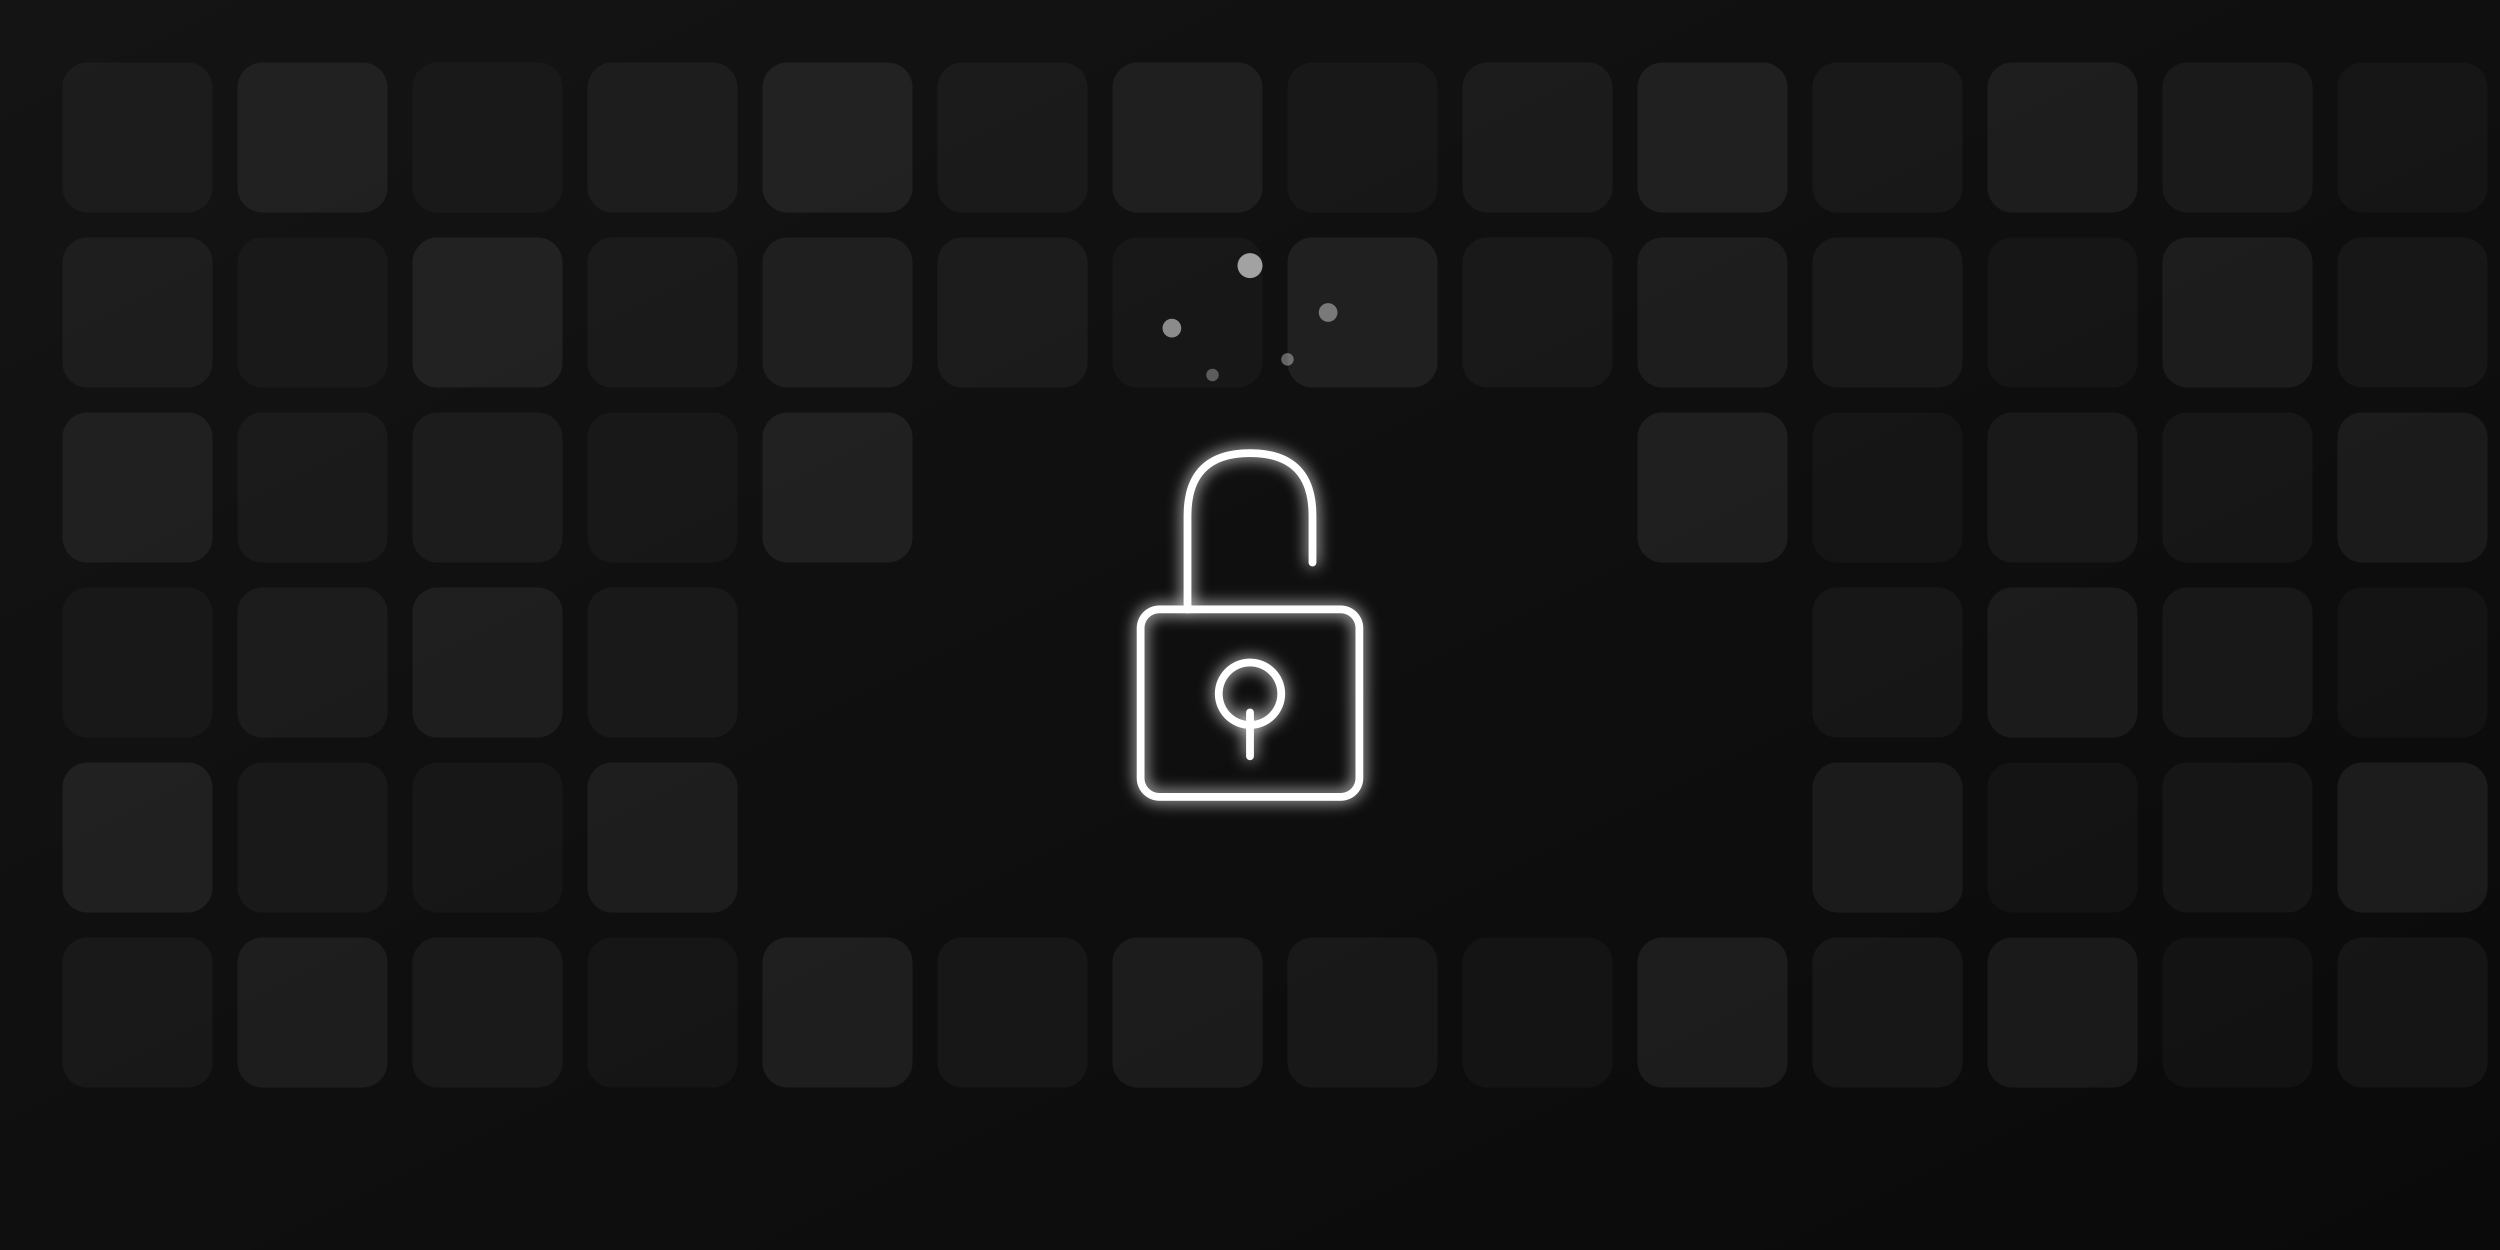
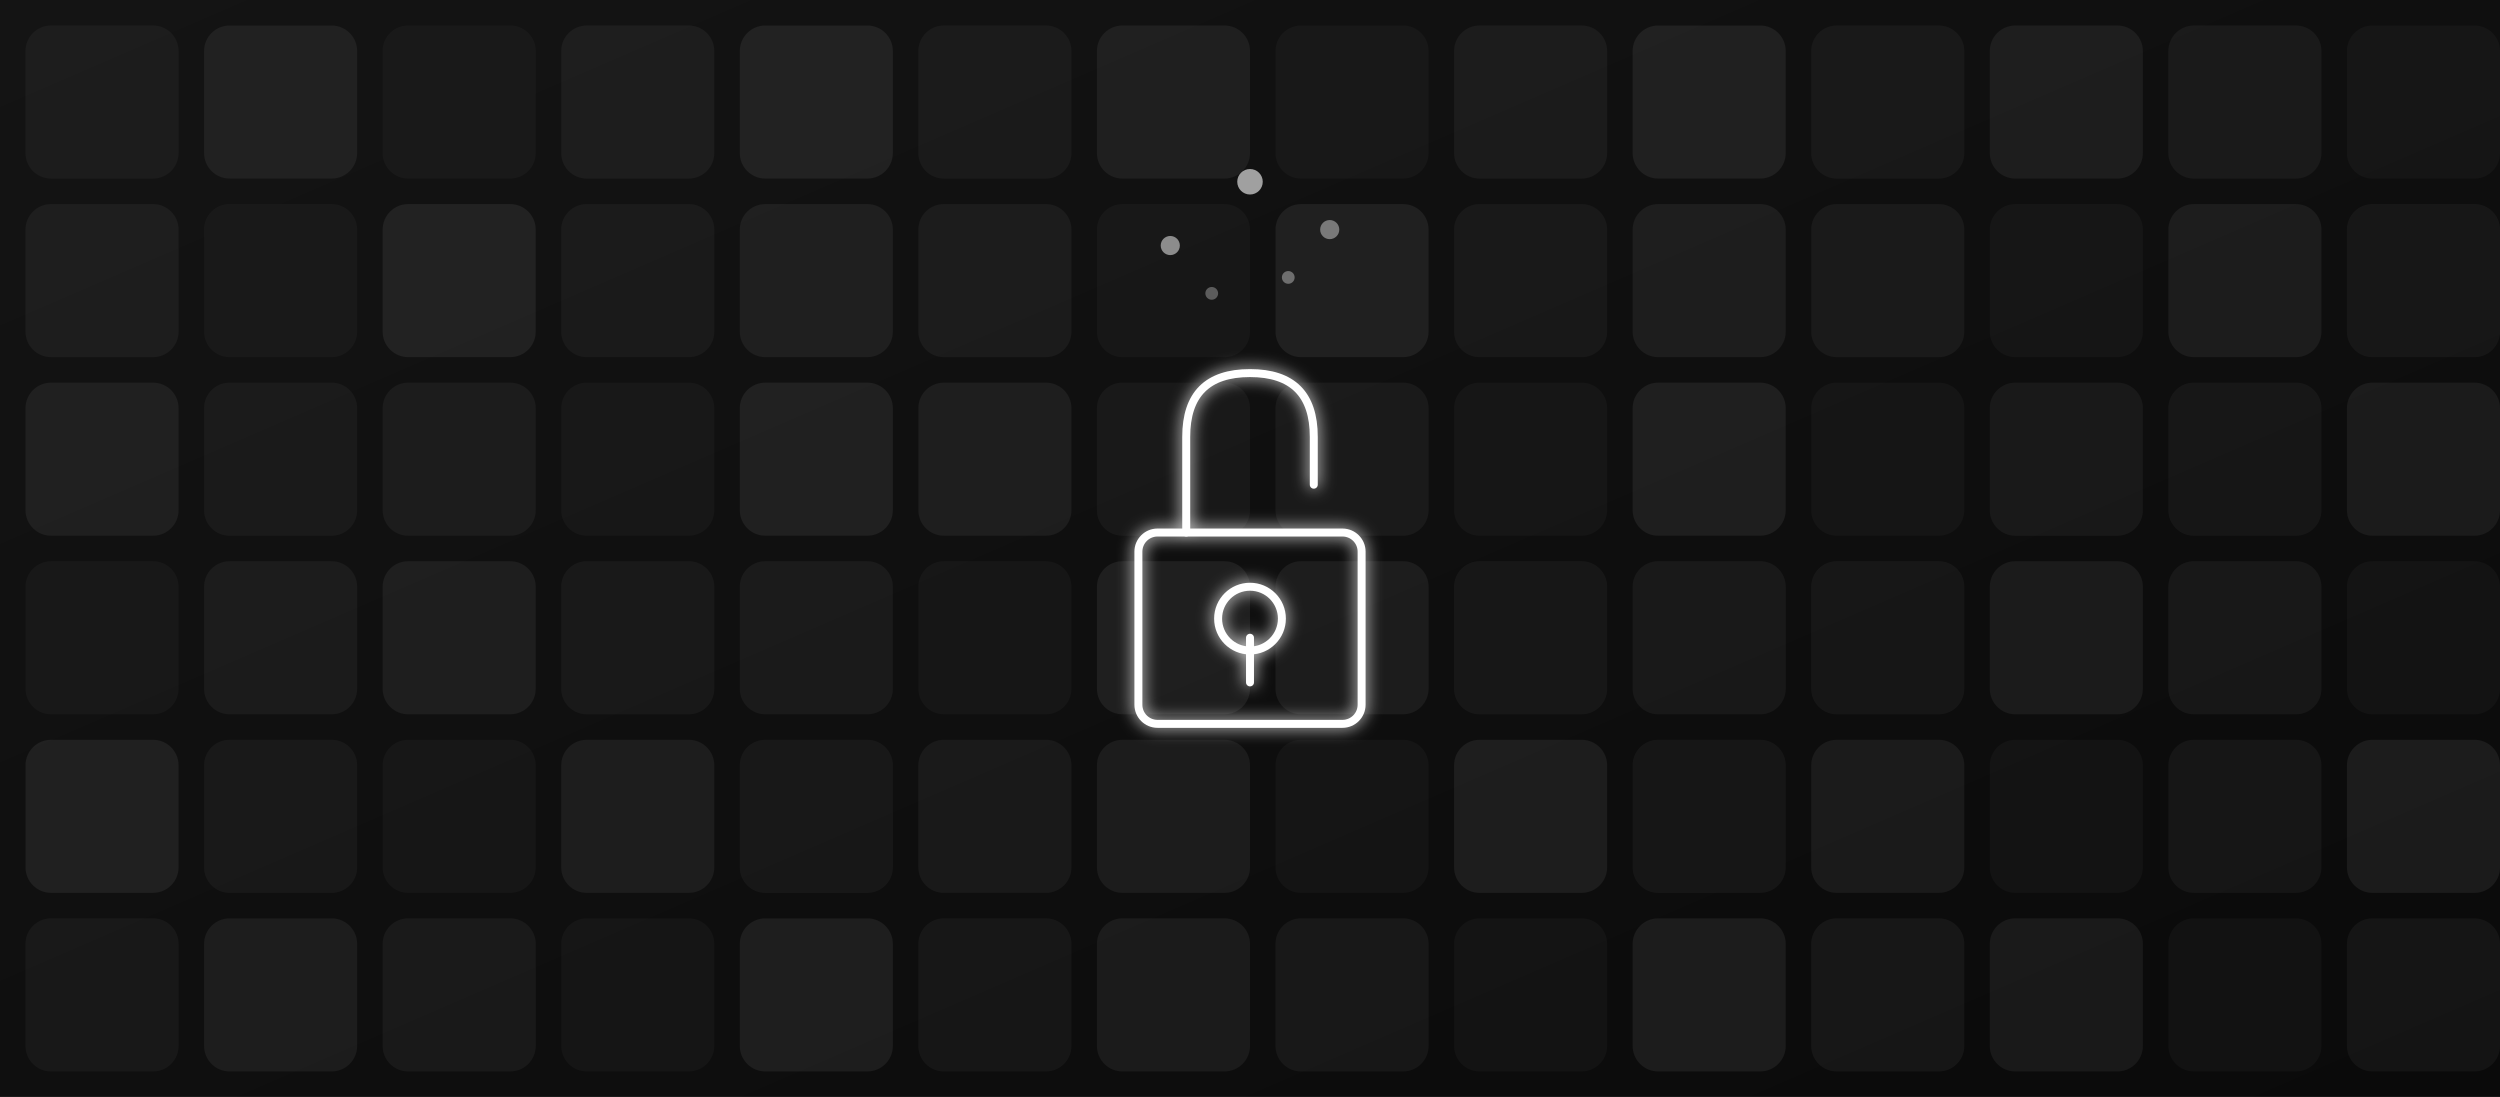
- <svg xmlns="http://www.w3.org/2000/svg" viewBox="0 0 800 400">
+ <svg xmlns="http://www.w3.org/2000/svg" viewBox="0 0 784 344">
  <defs>
    <linearGradient id="bgGrad" x1="0%" y1="0%" x2="100%" y2="100%">
      <stop offset="0%" style="stop-color:#141414" />
      <stop offset="100%" style="stop-color:#0a0a0a" />
    </linearGradient>
    <filter id="glow">
      <feGaussianBlur stdDeviation="2.5" result="coloredBlur" />
      <feMerge>
        <feMergeNode in="coloredBlur" />
        <feMergeNode in="SourceGraphic" />
      </feMerge>
    </filter>
  </defs>
-   <rect width="800" height="400" fill="url(#bgGrad)" />
+   <rect width="784" height="344" fill="url(#bgGrad)" />
  <g>
-     <rect x="20" y="20" width="48" height="48" rx="8" fill="white" opacity="0.04" />
-     <rect x="76" y="20" width="48" height="48" rx="8" fill="white" opacity="0.06" />
-     <rect x="132" y="20" width="48" height="48" rx="8" fill="white" opacity="0.03" />
-     <rect x="188" y="20" width="48" height="48" rx="8" fill="white" opacity="0.05" />
-     <rect x="244" y="20" width="48" height="48" rx="8" fill="white" opacity="0.07" />
-     <rect x="300" y="20" width="48" height="48" rx="8" fill="white" opacity="0.04" />
-     <rect x="356" y="20" width="48" height="48" rx="8" fill="white" opacity="0.06" />
-     <rect x="412" y="20" width="48" height="48" rx="8" fill="white" opacity="0.03" />
-     <rect x="468" y="20" width="48" height="48" rx="8" fill="white" opacity="0.05" />
-     <rect x="524" y="20" width="48" height="48" rx="8" fill="white" opacity="0.07" />
-     <rect x="580" y="20" width="48" height="48" rx="8" fill="white" opacity="0.04" />
-     <rect x="636" y="20" width="48" height="48" rx="8" fill="white" opacity="0.06" />
-     <rect x="692" y="20" width="48" height="48" rx="8" fill="white" opacity="0.05" />
-     <rect x="748" y="20" width="48" height="48" rx="8" fill="white" opacity="0.03" />
-     <rect x="20" y="76" width="48" height="48" rx="8" fill="white" opacity="0.05" />
-     <rect x="76" y="76" width="48" height="48" rx="8" fill="white" opacity="0.03" />
-     <rect x="132" y="76" width="48" height="48" rx="8" fill="white" opacity="0.07" />
-     <rect x="188" y="76" width="48" height="48" rx="8" fill="white" opacity="0.04" />
-     <rect x="244" y="76" width="48" height="48" rx="8" fill="white" opacity="0.06" />
-     <rect x="300" y="76" width="48" height="48" rx="8" fill="white" opacity="0.05" />
-     <rect x="356" y="76" width="48" height="48" rx="8" fill="white" opacity="0.03" />
-     <rect x="412" y="76" width="48" height="48" rx="8" fill="white" opacity="0.07" />
-     <rect x="468" y="76" width="48" height="48" rx="8" fill="white" opacity="0.04" />
-     <rect x="524" y="76" width="48" height="48" rx="8" fill="white" opacity="0.06" />
-     <rect x="580" y="76" width="48" height="48" rx="8" fill="white" opacity="0.05" />
-     <rect x="636" y="76" width="48" height="48" rx="8" fill="white" opacity="0.03" />
-     <rect x="692" y="76" width="48" height="48" rx="8" fill="white" opacity="0.06" />
-     <rect x="748" y="76" width="48" height="48" rx="8" fill="white" opacity="0.04" />
-     <rect x="20" y="132" width="48" height="48" rx="8" fill="white" opacity="0.06" />
-     <rect x="76" y="132" width="48" height="48" rx="8" fill="white" opacity="0.04" />
-     <rect x="132" y="132" width="48" height="48" rx="8" fill="white" opacity="0.05" />
-     <rect x="188" y="132" width="48" height="48" rx="8" fill="white" opacity="0.03" />
-     <rect x="244" y="132" width="48" height="48" rx="8" fill="white" opacity="0.07" />
-     <rect x="524" y="132" width="48" height="48" rx="8" fill="white" opacity="0.07" />
-     <rect x="580" y="132" width="48" height="48" rx="8" fill="white" opacity="0.03" />
-     <rect x="636" y="132" width="48" height="48" rx="8" fill="white" opacity="0.05" />
-     <rect x="692" y="132" width="48" height="48" rx="8" fill="white" opacity="0.04" />
-     <rect x="748" y="132" width="48" height="48" rx="8" fill="white" opacity="0.06" />
-     <rect x="20" y="188" width="48" height="48" rx="8" fill="white" opacity="0.03" />
-     <rect x="76" y="188" width="48" height="48" rx="8" fill="white" opacity="0.05" />
-     <rect x="132" y="188" width="48" height="48" rx="8" fill="white" opacity="0.06" />
-     <rect x="188" y="188" width="48" height="48" rx="8" fill="white" opacity="0.04" />
-     <rect x="580" y="188" width="48" height="48" rx="8" fill="white" opacity="0.04" />
-     <rect x="636" y="188" width="48" height="48" rx="8" fill="white" opacity="0.06" />
-     <rect x="692" y="188" width="48" height="48" rx="8" fill="white" opacity="0.05" />
-     <rect x="748" y="188" width="48" height="48" rx="8" fill="white" opacity="0.03" />
-     <rect x="20" y="244" width="48" height="48" rx="8" fill="white" opacity="0.07" />
-     <rect x="76" y="244" width="48" height="48" rx="8" fill="white" opacity="0.04" />
-     <rect x="132" y="244" width="48" height="48" rx="8" fill="white" opacity="0.03" />
-     <rect x="188" y="244" width="48" height="48" rx="8" fill="white" opacity="0.06" />
-     <rect x="580" y="244" width="48" height="48" rx="8" fill="white" opacity="0.06" />
-     <rect x="636" y="244" width="48" height="48" rx="8" fill="white" opacity="0.03" />
-     <rect x="692" y="244" width="48" height="48" rx="8" fill="white" opacity="0.04" />
-     <rect x="748" y="244" width="48" height="48" rx="8" fill="white" opacity="0.07" />
-     <rect x="20" y="300" width="48" height="48" rx="8" fill="white" opacity="0.04" />
-     <rect x="76" y="300" width="48" height="48" rx="8" fill="white" opacity="0.06" />
-     <rect x="132" y="300" width="48" height="48" rx="8" fill="white" opacity="0.05" />
-     <rect x="188" y="300" width="48" height="48" rx="8" fill="white" opacity="0.03" />
-     <rect x="244" y="300" width="48" height="48" rx="8" fill="white" opacity="0.07" />
-     <rect x="300" y="300" width="48" height="48" rx="8" fill="white" opacity="0.04" />
-     <rect x="356" y="300" width="48" height="48" rx="8" fill="white" opacity="0.06" />
-     <rect x="412" y="300" width="48" height="48" rx="8" fill="white" opacity="0.05" />
-     <rect x="468" y="300" width="48" height="48" rx="8" fill="white" opacity="0.03" />
-     <rect x="524" y="300" width="48" height="48" rx="8" fill="white" opacity="0.07" />
-     <rect x="580" y="300" width="48" height="48" rx="8" fill="white" opacity="0.05" />
-     <rect x="636" y="300" width="48" height="48" rx="8" fill="white" opacity="0.06" />
-     <rect x="692" y="300" width="48" height="48" rx="8" fill="white" opacity="0.03" />
-     <rect x="748" y="300" width="48" height="48" rx="8" fill="white" opacity="0.04" />
+     <rect x="8" y="8" width="48" height="48" rx="8" fill="white" opacity="0.04" />
+     <rect x="64" y="8" width="48" height="48" rx="8" fill="white" opacity="0.06" />
+     <rect x="120" y="8" width="48" height="48" rx="8" fill="white" opacity="0.03" />
+     <rect x="176" y="8" width="48" height="48" rx="8" fill="white" opacity="0.05" />
+     <rect x="232" y="8" width="48" height="48" rx="8" fill="white" opacity="0.07" />
+     <rect x="288" y="8" width="48" height="48" rx="8" fill="white" opacity="0.04" />
+     <rect x="344" y="8" width="48" height="48" rx="8" fill="white" opacity="0.06" />
+     <rect x="400" y="8" width="48" height="48" rx="8" fill="white" opacity="0.03" />
+     <rect x="456" y="8" width="48" height="48" rx="8" fill="white" opacity="0.05" />
+     <rect x="512" y="8" width="48" height="48" rx="8" fill="white" opacity="0.07" />
+     <rect x="568" y="8" width="48" height="48" rx="8" fill="white" opacity="0.04" />
+     <rect x="624" y="8" width="48" height="48" rx="8" fill="white" opacity="0.06" />
+     <rect x="680" y="8" width="48" height="48" rx="8" fill="white" opacity="0.05" />
+     <rect x="736" y="8" width="48" height="48" rx="8" fill="white" opacity="0.03" />
+     <rect x="8" y="64" width="48" height="48" rx="8" fill="white" opacity="0.05" />
+     <rect x="64" y="64" width="48" height="48" rx="8" fill="white" opacity="0.03" />
+     <rect x="120" y="64" width="48" height="48" rx="8" fill="white" opacity="0.07" />
+     <rect x="176" y="64" width="48" height="48" rx="8" fill="white" opacity="0.04" />
+     <rect x="232" y="64" width="48" height="48" rx="8" fill="white" opacity="0.06" />
+     <rect x="288" y="64" width="48" height="48" rx="8" fill="white" opacity="0.05" />
+     <rect x="344" y="64" width="48" height="48" rx="8" fill="white" opacity="0.03" />
+     <rect x="400" y="64" width="48" height="48" rx="8" fill="white" opacity="0.07" />
+     <rect x="456" y="64" width="48" height="48" rx="8" fill="white" opacity="0.04" />
+     <rect x="512" y="64" width="48" height="48" rx="8" fill="white" opacity="0.06" />
+     <rect x="568" y="64" width="48" height="48" rx="8" fill="white" opacity="0.05" />
+     <rect x="624" y="64" width="48" height="48" rx="8" fill="white" opacity="0.03" />
+     <rect x="680" y="64" width="48" height="48" rx="8" fill="white" opacity="0.06" />
+     <rect x="736" y="64" width="48" height="48" rx="8" fill="white" opacity="0.04" />
+     <rect x="8" y="120" width="48" height="48" rx="8" fill="white" opacity="0.06" />
+     <rect x="64" y="120" width="48" height="48" rx="8" fill="white" opacity="0.04" />
+     <rect x="120" y="120" width="48" height="48" rx="8" fill="white" opacity="0.05" />
+     <rect x="176" y="120" width="48" height="48" rx="8" fill="white" opacity="0.03" />
+     <rect x="232" y="120" width="48" height="48" rx="8" fill="white" opacity="0.07" />
+     <rect x="288" y="120" width="48" height="48" rx="8" fill="white" opacity="0.06" />
+     <rect x="344" y="120" width="48" height="48" rx="8" fill="white" opacity="0.04" />
+     <rect x="400" y="120" width="48" height="48" rx="8" fill="white" opacity="0.05" />
+     <rect x="456" y="120" width="48" height="48" rx="8" fill="white" opacity="0.03" />
+     <rect x="512" y="120" width="48" height="48" rx="8" fill="white" opacity="0.07" />
+     <rect x="568" y="120" width="48" height="48" rx="8" fill="white" opacity="0.03" />
+     <rect x="624" y="120" width="48" height="48" rx="8" fill="white" opacity="0.05" />
+     <rect x="680" y="120" width="48" height="48" rx="8" fill="white" opacity="0.04" />
+     <rect x="736" y="120" width="48" height="48" rx="8" fill="white" opacity="0.06" />
+     <rect x="8" y="176" width="48" height="48" rx="8" fill="white" opacity="0.03" />
+     <rect x="64" y="176" width="48" height="48" rx="8" fill="white" opacity="0.05" />
+     <rect x="120" y="176" width="48" height="48" rx="8" fill="white" opacity="0.06" />
+     <rect x="176" y="176" width="48" height="48" rx="8" fill="white" opacity="0.04" />
+     <rect x="232" y="176" width="48" height="48" rx="8" fill="white" opacity="0.05" />
+     <rect x="288" y="176" width="48" height="48" rx="8" fill="white" opacity="0.03" />
+     <rect x="344" y="176" width="48" height="48" rx="8" fill="white" opacity="0.07" />
+     <rect x="400" y="176" width="48" height="48" rx="8" fill="white" opacity="0.06" />
+     <rect x="456" y="176" width="48" height="48" rx="8" fill="white" opacity="0.04" />
+     <rect x="512" y="176" width="48" height="48" rx="8" fill="white" opacity="0.05" />
+     <rect x="568" y="176" width="48" height="48" rx="8" fill="white" opacity="0.04" />
+     <rect x="624" y="176" width="48" height="48" rx="8" fill="white" opacity="0.06" />
+     <rect x="680" y="176" width="48" height="48" rx="8" fill="white" opacity="0.05" />
+     <rect x="736" y="176" width="48" height="48" rx="8" fill="white" opacity="0.03" />
+     <rect x="8" y="232" width="48" height="48" rx="8" fill="white" opacity="0.07" />
+     <rect x="64" y="232" width="48" height="48" rx="8" fill="white" opacity="0.04" />
+     <rect x="120" y="232" width="48" height="48" rx="8" fill="white" opacity="0.03" />
+     <rect x="176" y="232" width="48" height="48" rx="8" fill="white" opacity="0.06" />
+     <rect x="232" y="232" width="48" height="48" rx="8" fill="white" opacity="0.04" />
+     <rect x="288" y="232" width="48" height="48" rx="8" fill="white" opacity="0.05" />
+     <rect x="344" y="232" width="48" height="48" rx="8" fill="white" opacity="0.06" />
+     <rect x="400" y="232" width="48" height="48" rx="8" fill="white" opacity="0.03" />
+     <rect x="456" y="232" width="48" height="48" rx="8" fill="white" opacity="0.07" />
+     <rect x="512" y="232" width="48" height="48" rx="8" fill="white" opacity="0.04" />
+     <rect x="568" y="232" width="48" height="48" rx="8" fill="white" opacity="0.06" />
+     <rect x="624" y="232" width="48" height="48" rx="8" fill="white" opacity="0.03" />
+     <rect x="680" y="232" width="48" height="48" rx="8" fill="white" opacity="0.04" />
+     <rect x="736" y="232" width="48" height="48" rx="8" fill="white" opacity="0.07" />
+     <rect x="8" y="288" width="48" height="48" rx="8" fill="white" opacity="0.04" />
+     <rect x="64" y="288" width="48" height="48" rx="8" fill="white" opacity="0.06" />
+     <rect x="120" y="288" width="48" height="48" rx="8" fill="white" opacity="0.05" />
+     <rect x="176" y="288" width="48" height="48" rx="8" fill="white" opacity="0.03" />
+     <rect x="232" y="288" width="48" height="48" rx="8" fill="white" opacity="0.07" />
+     <rect x="288" y="288" width="48" height="48" rx="8" fill="white" opacity="0.04" />
+     <rect x="344" y="288" width="48" height="48" rx="8" fill="white" opacity="0.06" />
+     <rect x="400" y="288" width="48" height="48" rx="8" fill="white" opacity="0.05" />
+     <rect x="456" y="288" width="48" height="48" rx="8" fill="white" opacity="0.03" />
+     <rect x="512" y="288" width="48" height="48" rx="8" fill="white" opacity="0.07" />
+     <rect x="568" y="288" width="48" height="48" rx="8" fill="white" opacity="0.05" />
+     <rect x="624" y="288" width="48" height="48" rx="8" fill="white" opacity="0.06" />
+     <rect x="680" y="288" width="48" height="48" rx="8" fill="white" opacity="0.03" />
+     <rect x="736" y="288" width="48" height="48" rx="8" fill="white" opacity="0.04" />
  </g>
-   <g filter="url(#glow)" stroke="#ffffff" stroke-width="2.5" fill="none" stroke-linecap="round" stroke-linejoin="round" transform="translate(400, 200)">
+   <g filter="url(#glow)" stroke="#ffffff" stroke-width="2.5" fill="none" stroke-linecap="round" stroke-linejoin="round" transform="translate(392, 172)">
    <rect x="-35" y="-5" width="70" height="60" rx="6" />
    <path d="M-20 -5 L-20 -35 Q-20 -55 0 -55 Q20 -55 20 -35 L20 -20" />
    <circle cx="0" cy="22" r="10" />
    <line x1="0" y1="28" x2="0" y2="42" />
  </g>
  <g fill="#ffffff">
-     <circle cx="375" cy="105" r="3" opacity="0.5" />
-     <circle cx="400" cy="85" r="4" opacity="0.6" />
-     <circle cx="425" cy="100" r="3" opacity="0.4" />
-     <circle cx="388" cy="120" r="2" opacity="0.3" />
-     <circle cx="412" cy="115" r="2" opacity="0.35" />
+     <circle cx="367" cy="77" r="3" opacity="0.5" />
+     <circle cx="392" cy="57" r="4" opacity="0.6" />
+     <circle cx="417" cy="72" r="3" opacity="0.4" />
+     <circle cx="380" cy="92" r="2" opacity="0.3" />
+     <circle cx="404" cy="87" r="2" opacity="0.35" />
  </g>
</svg>
